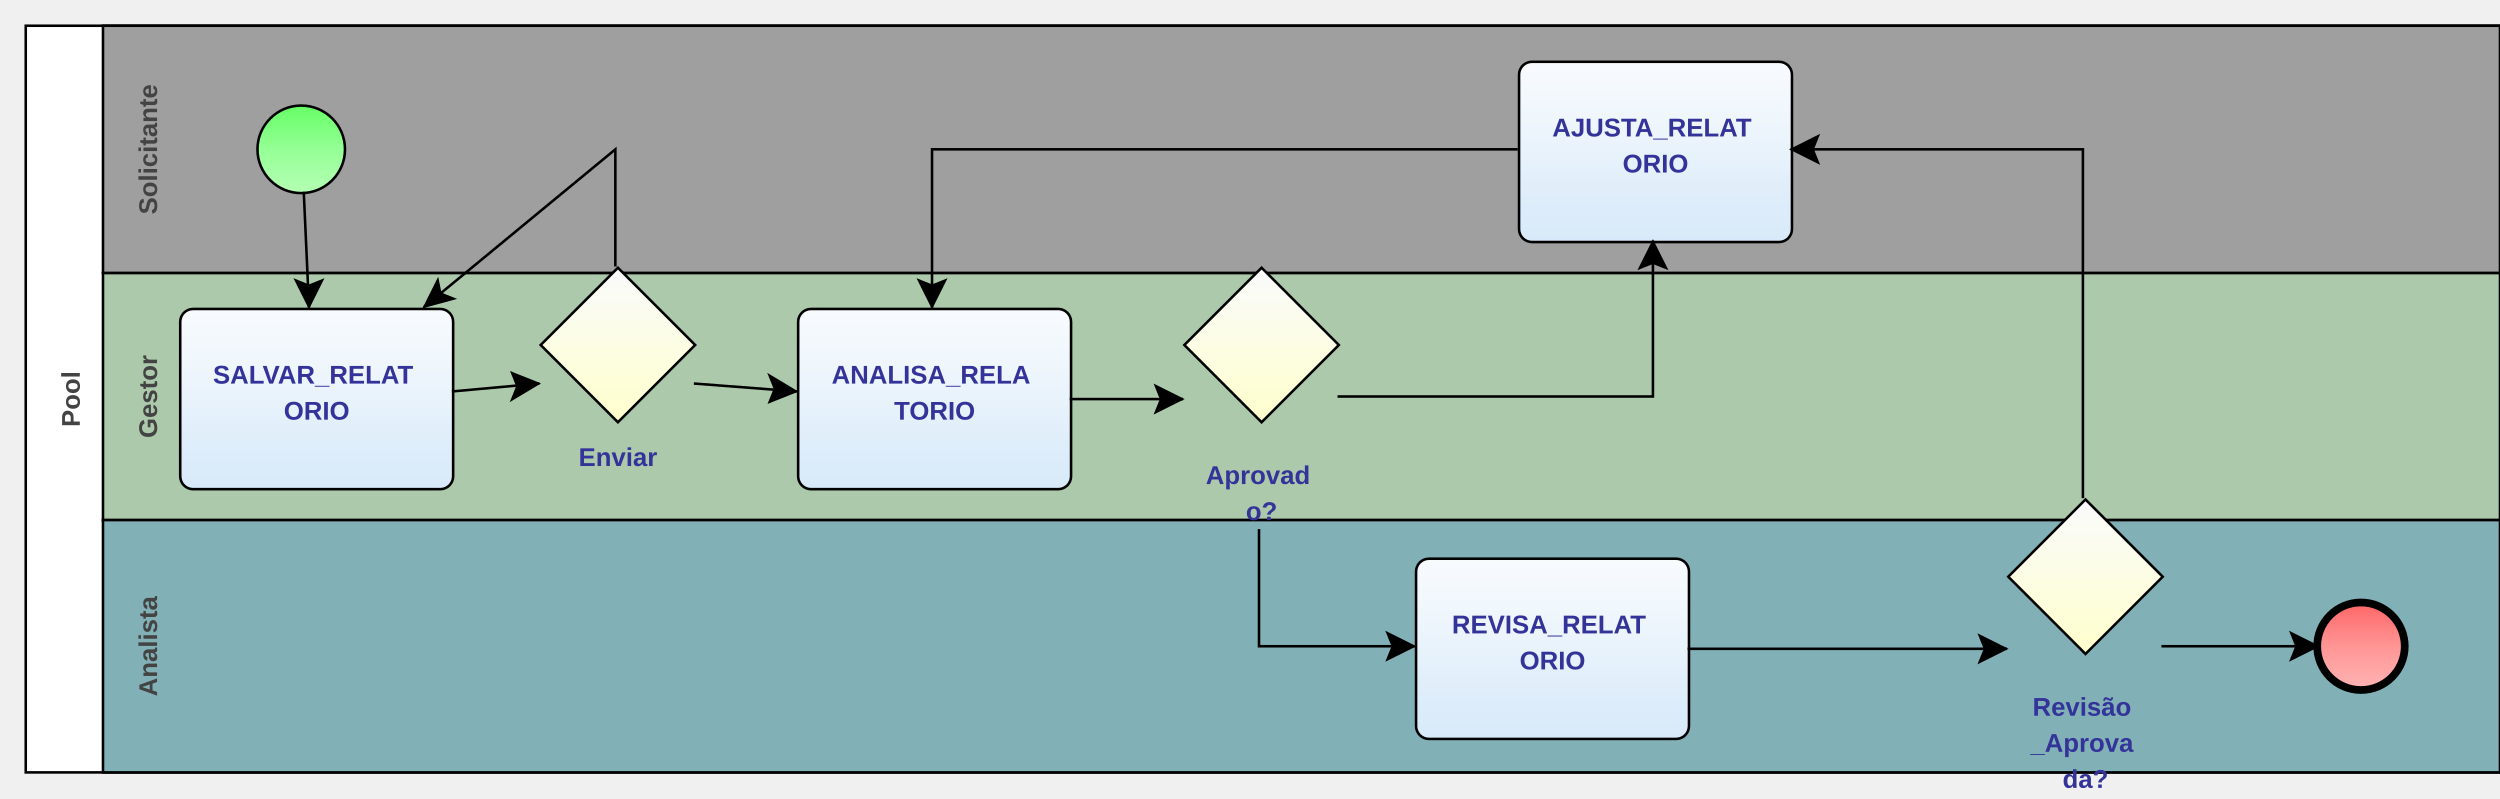
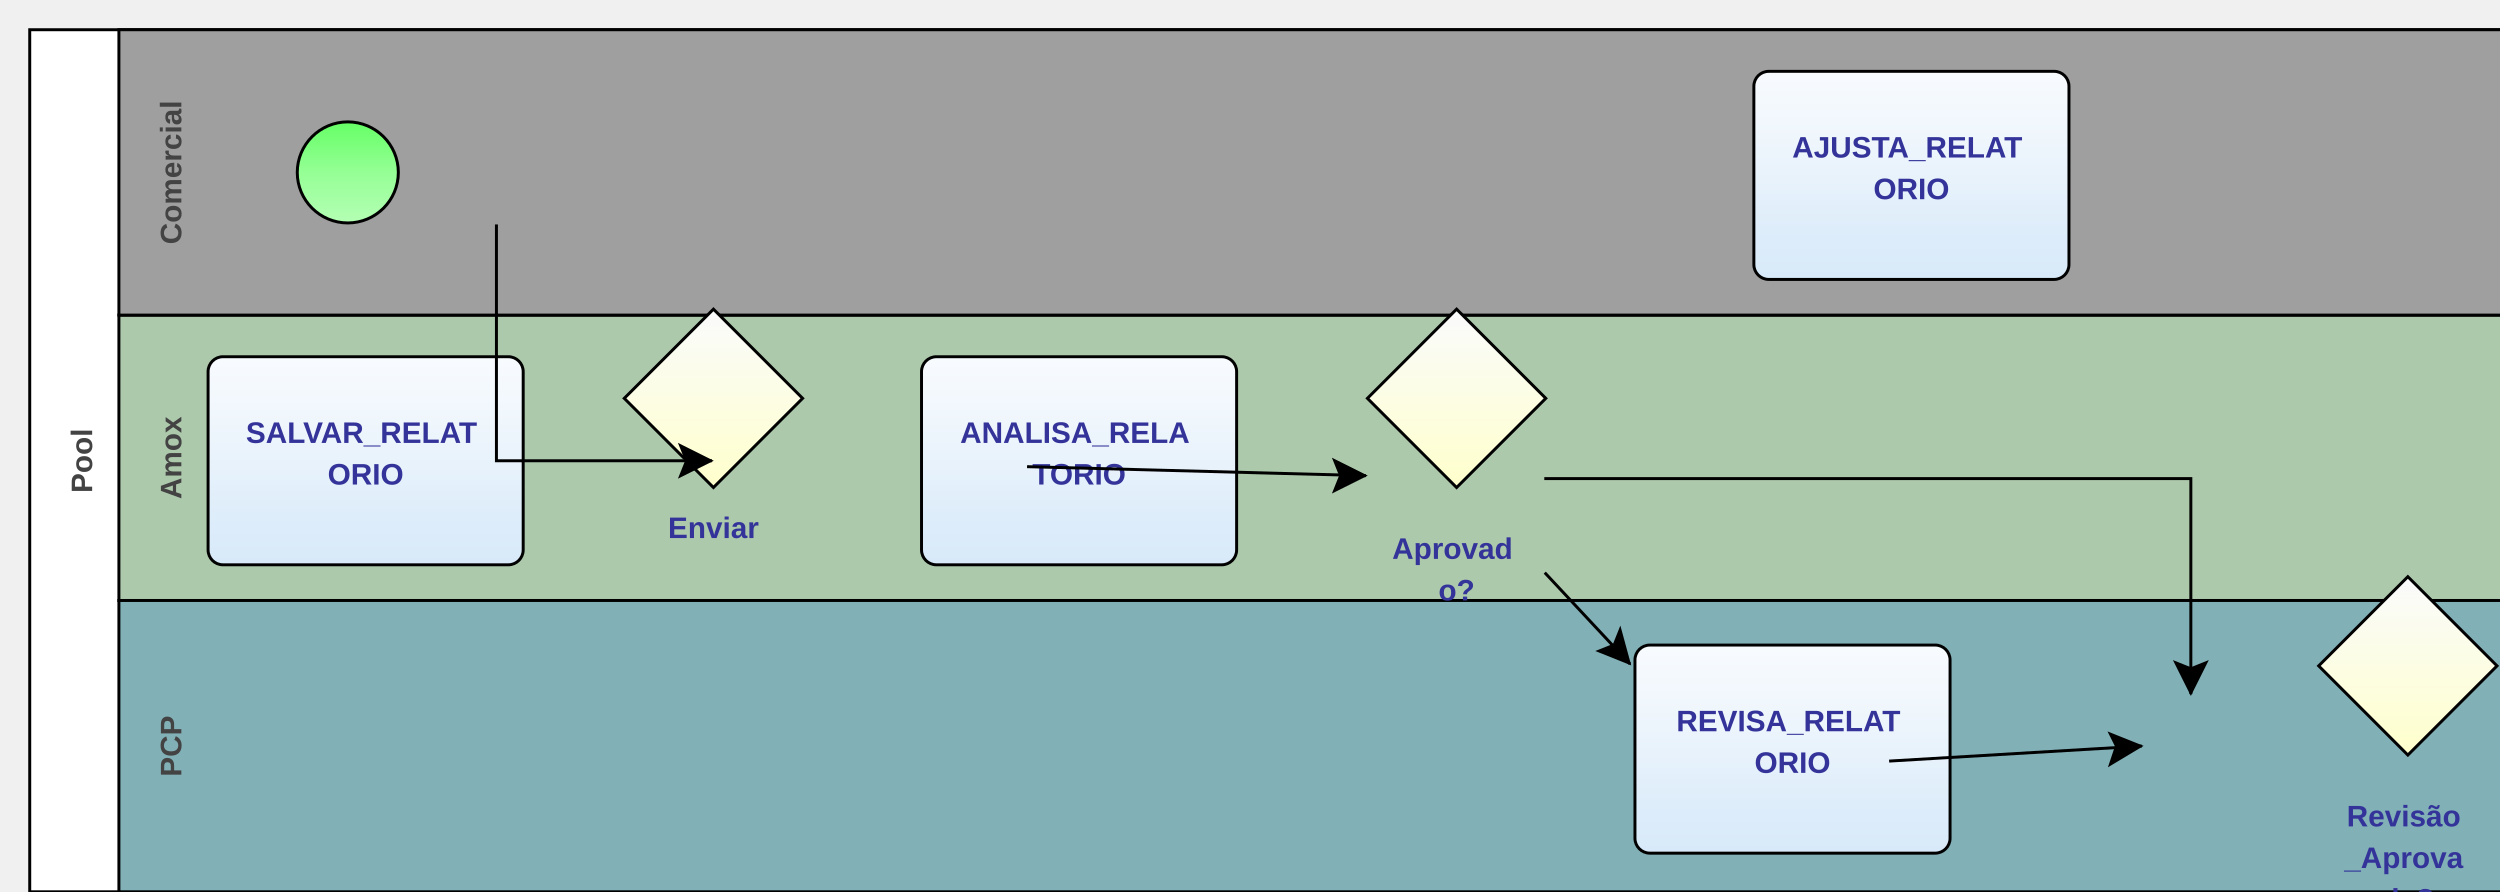
- <svg xmlns="http://www.w3.org/2000/svg" xmlns:xlink="http://www.w3.org/1999/xlink" style="stroke-dasharray:none; shape-rendering:auto; font-family:'Arial'; text-rendering:auto; fill-opacity:1; color-interpolation:auto; color-rendering:auto; font-size:12; fill:black; stroke:black; image-rendering:auto; stroke-miterlimit:10; stroke-linecap:square; stroke-linejoin:miter; font-style:normal; stroke-width:1; stroke-dashoffset:0; font-weight:normal; stroke-opacity:1;" contentScriptType="text/ecmascript" preserveAspectRatio="xMidYMid meet" zoomAndPan="magnify" version="1.0" contentStyleType="text/css" xml:xlink="http://www.w3.org/1999/xlink" width="971" height="310">
+ <svg xmlns="http://www.w3.org/2000/svg" xmlns:xlink="http://www.w3.org/1999/xlink" style="stroke-dasharray:none; shape-rendering:auto; font-family:'Arial'; text-rendering:auto; fill-opacity:1; color-interpolation:auto; color-rendering:auto; font-size:12; fill:black; stroke:black; image-rendering:auto; stroke-miterlimit:10; stroke-linecap:square; stroke-linejoin:miter; font-style:normal; stroke-width:1; stroke-dashoffset:0; font-weight:normal; stroke-opacity:1;" contentScriptType="text/ecmascript" preserveAspectRatio="xMidYMid meet" zoomAndPan="magnify" version="1.0" contentStyleType="text/css" xml:xlink="http://www.w3.org/1999/xlink" width="841" height="300">
  <rect x="10" y="10" width="961" height="290" ry="0" rx="0" style="stroke:#000000; fill:#FFFFFF" />
  <rect x="40" y="106" width="931" height="96" ry="0" rx="0" style="stroke:#000000; fill:#ADC9AC" />
  <g componentSequence="4">
    <text x="-154" y="47" transform="rotate(270)" text-anchor="middle" style="font-weight:bold;font-size:10px;stroke:none; fill:#434343">
-       <tspan dy="14" x="-154">Gestor</tspan>
+       <tspan dy="14" x="-154">Amox</tspan>
    </text>
  </g>
  <rect x="40" y="202" width="931" height="98" ry="0" rx="0" style="stroke:#000000; fill:#82B0B7" />
  <g componentSequence="3">
    <text x="-251" y="47" transform="rotate(270)" text-anchor="middle" style="font-weight:bold;font-size:10px;stroke:none; fill:#434343">
-       <tspan dy="14" x="-251">Analista</tspan>
+       <tspan dy="14" x="-251">PCP</tspan>
    </text>
  </g>
  <rect x="40" y="10" width="931" height="96" ry="0" rx="0" style="stroke:#000000; fill:#9F9F9F" />
  <g componentSequence="2">
    <text x="-58" y="47" transform="rotate(270)" text-anchor="middle" style="font-weight:bold;font-size:10px;stroke:none; fill:#434343">
-       <tspan dy="14" x="-58">Solicitante</tspan>
+       <tspan dy="14" x="-58">Comercial</tspan>
    </text>
  </g>
  <g componentSequence="1">
    <text x="-155" y="17" transform="rotate(270)" text-anchor="middle" style="font-weight:bold;font-size:10px;stroke:none; fill:#434343">
      <tspan dy="14" x="-155">Pool</tspan>
    </text>
  </g>
  <g sequence="4">
-     <ellipse cx="117" cy="58" rx="17" ry="17" stroke-width="1" style="fill:url(#linearGradient66FF6696FF96B6FFB6_1582001013);" stroke="336633" />
+     <ellipse cx="117" cy="58" rx="17" ry="17" stroke-width="1" style="fill:url(#linearGradient66FF6696FF96B6FFB6_1813691559);" stroke="336633" />
  </g>
  <g sequence="5">
-     <rect x="310" y="120" width="106" height="70" ry="5" rx="5" style="fill:url(#linearGradientF8FBFEEDF5FCDEEDFAD4E7F8E2E5E9_1351388876);" stroke="191970" />
+     <rect x="310" y="120" width="106" height="70" ry="5" rx="5" style="fill:url(#linearGradientF8FBFEEDF5FCDEEDFAD4E7F8E2E5E9_1658675028);" stroke="191970" />
  </g>
  <g componentSequence="5">
    <text x="363" y="135" text-anchor="middle" style="font-weight:bold;font-size:10px;stroke:none; fill:#333399">
      <tspan dy="14" x="363">ANALISA_RELA</tspan>
      <tspan dy="14" x="363">TORIO</tspan>
    </text>
  </g>
  <g sequence="15">
-     <ellipse cx="917" cy="251" rx="17" ry="17" stroke-width="3" style="fill:url(#linearGradientFF6666FF9696FFB6B6_1421017093);" stroke="993333" />
+     <ellipse cx="917" cy="251" rx="17" ry="17" stroke-width="3" style="fill:url(#linearGradientFF6666FF9696FFB6B6_1726142423);" stroke="993333" />
  </g>
  <g sequence="16">
-     <polygon points=" 460 134 490 104 520 134 490 164 460 134" style="fill:url(#linearGradientFAFBFCFFFFCC_296846583);" stroke="000000" />
+     <polygon points=" 460 134 490 104 520 134 490 164 460 134" style="fill:url(#linearGradientFAFBFCFFFFCC_601904495);" stroke="000000" />
  </g>
  <g componentSequence="16">
    <text x="490" y="174" text-anchor="middle" style="font-weight:bold;font-size:10px;stroke:none; fill:#333399">
      <tspan dy="14" x="490">Aprovad</tspan>
      <tspan dy="14" x="490">o?</tspan>
    </text>
  </g>
  <g sequence="23">
-     <rect x="550" y="217" width="106" height="70" ry="5" rx="5" style="fill:url(#linearGradientF8FBFEEDF5FCDEEDFAD4E7F8E2E5E9_337925495);" stroke="191970" />
+     <rect x="550" y="217" width="106" height="70" ry="5" rx="5" style="fill:url(#linearGradientF8FBFEEDF5FCDEEDFAD4E7F8E2E5E9_438708784);" stroke="191970" />
  </g>
  <g componentSequence="23">
    <text x="603" y="232" text-anchor="middle" style="font-weight:bold;font-size:10px;stroke:none; fill:#333399">
      <tspan dy="14" x="603">REVISA_RELAT</tspan>
      <tspan dy="14" x="603">ORIO</tspan>
    </text>
  </g>
  <g sequence="26">
-     <polygon points=" 780 224 810 194 840 224 810 254 780 224" style="fill:url(#linearGradientFAFBFCFFFFCC_552227793);" stroke="000000" />
+     <polygon points=" 780 224 810 194 840 224 810 254 780 224" style="fill:url(#linearGradientFAFBFCFFFFCC_311030239);" stroke="000000" />
  </g>
  <g componentSequence="26">
    <text x="810" y="264" text-anchor="middle" style="font-weight:bold;font-size:10px;stroke:none; fill:#333399">
      <tspan dy="14" x="810">Revisão</tspan>
      <tspan dy="14" x="810">_Aprova</tspan>
      <tspan dy="14" x="810">da?</tspan>
    </text>
  </g>
  <g sequence="30">
-     <rect x="590" y="24" width="106" height="70" ry="5" rx="5" style="fill:url(#linearGradientF8FBFEEDF5FCDEEDFAD4E7F8E2E5E9_1821760737);" stroke="191970" />
+     <rect x="590" y="24" width="106" height="70" ry="5" rx="5" style="fill:url(#linearGradientF8FBFEEDF5FCDEEDFAD4E7F8E2E5E9_1655033910);" stroke="191970" />
  </g>
  <g componentSequence="30">
    <text x="643" y="39" text-anchor="middle" style="font-weight:bold;font-size:10px;stroke:none; fill:#333399">
      <tspan dy="14" x="643">AJUSTA_RELAT</tspan>
      <tspan dy="14" x="643">ORIO</tspan>
    </text>
  </g>
  <g sequence="34">
-     <rect x="70" y="120" width="106" height="70" ry="5" rx="5" style="fill:url(#linearGradientF8FBFEEDF5FCDEEDFAD4E7F8E2E5E9_1906211768);" stroke="191970" />
+     <rect x="70" y="120" width="106" height="70" ry="5" rx="5" style="fill:url(#linearGradientF8FBFEEDF5FCDEEDFAD4E7F8E2E5E9_1137682976);" stroke="191970" />
  </g>
  <g componentSequence="34">
    <text x="123" y="135" text-anchor="middle" style="font-weight:bold;font-size:10px;stroke:none; fill:#333399">
      <tspan dy="14" x="123">SALVAR_RELAT</tspan>
      <tspan dy="14" x="123">ORIO</tspan>
    </text>
  </g>
  <g sequence="36">
-     <polygon points=" 210 134 240 104 270 134 240 164 210 134" style="fill:url(#linearGradientFAFBFCFFFFCC_1202128657);" stroke="000000" />
+     <polygon points=" 210 134 240 104 270 134 240 164 210 134" style="fill:url(#linearGradientFAFBFCFFFFCC_1754492867);" stroke="000000" />
  </g>
  <g componentSequence="36">
    <text x="240" y="167" text-anchor="middle" style="font-weight:bold;font-size:10px;stroke:none; fill:#333399">
      <tspan dy="14" x="240">Enviar</tspan>
    </text>
  </g>
-   <g componentSequence="17">
-     <text x="448" y="155" style="font-size:10px;font-weight:none;stroke:none; fill:#333399" text-anchor="left" />
+   <g componentSequence="6">
+     <text x="177" y="152" style="font-size:10px;font-weight:none;stroke:none; fill:#333399" text-anchor="left" />
  </g>
-   <g componentSequence="24">
-     <text x="507" y="251" style="font-size:10px;font-weight:none;stroke:none; fill:#333399" text-anchor="left" />
+   <g componentSequence="9">
+     <text x="413" y="159" style="font-size:10px;font-weight:none;stroke:none; fill:#333399" text-anchor="left" />
  </g>
-   <g componentSequence="27">
-     <text x="880" y="251" style="font-size:10px;font-weight:none;stroke:none; fill:#333399" text-anchor="left" />
+   <g componentSequence="13">
+     <text x="545" y="208" style="font-size:10px;font-weight:none;stroke:none; fill:#333399" text-anchor="left" />
  </g>
-   <g componentSequence="29">
-     <text x="728" y="252" style="font-size:10px;font-weight:none;stroke:none; fill:#333399" text-anchor="left" />
+   <g componentSequence="15">
+     <text x="688" y="254" style="font-size:10px;font-weight:none;stroke:none; fill:#333399" text-anchor="left" />
  </g>
-   <g componentSequence="31">
-     <text x="819" y="69" style="font-size:10px;font-weight:none;stroke:none; fill:#333399" text-anchor="left" />
+   <g componentSequence="16">
+     <text x="675" y="161" style="font-size:10px;font-weight:none;stroke:none; fill:#333399" text-anchor="left" />
  </g>
-   <g componentSequence="32">
-     <text x="621" y="154" style="font-size:10px;font-weight:none;stroke:none; fill:#333399" text-anchor="left" />
-   </g>
-   <g componentSequence="33">
-     <text x="455" y="58" style="font-size:10px;font-weight:none;stroke:none; fill:#333399" text-anchor="left" />
-   </g>
-   <g componentSequence="35">
-     <text x="129" y="98" style="font-size:10px;font-weight:none;stroke:none; fill:#333399" text-anchor="left" />
-   </g>
-   <g componentSequence="37">
-     <text x="203" y="151" style="font-size:10px;font-weight:none;stroke:none; fill:#333399" text-anchor="left" />
-   </g>
-   <g componentSequence="38">
-     <text x="300" y="150" style="font-size:10px;font-weight:none;stroke:none; fill:#333399" text-anchor="left" />
-   </g>
-   <g componentSequence="39">
-     <text x="229" y="74" style="font-size:10px;font-weight:none;stroke:none; fill:#333399" text-anchor="left" />
-   </g>
-   <path style="fill:none; stroke:#000000;stroke-width:1" d="M118.0 75.0 L120.0 119.0" />
-   <polygon style="fill:#000000; stroke:#000000;" points=" 125 109 120 119 115 109 120 111" />
-   <path style="fill:none; stroke:#000000;stroke-width:1" d="M416.0 155.0 L459.0 155.0" />
-   <polygon style="fill:#000000; stroke:#000000;" points=" 449 150 459 155 449 160 451 155" />
-   <path style="fill:none; stroke:#000000;stroke-width:1" d="M589.0 58.0 L362.0 58.0 L362.0 119.0" />
-   <polygon style="fill:#000000; stroke:#000000;" points=" 367 109 362 119 357 109 362 111" />
-   <path style="fill:none; stroke:#000000;stroke-width:1" d="M270.0 149.0 L309.0 152.0" />
-   <polygon style="fill:#000000; stroke:#000000;" points=" 299 146 309 152 299 156 301 151" />
-   <path style="fill:none; stroke:#000000;stroke-width:1" d="M840.0 251.0 L900.0 251.0" />
-   <polygon style="fill:#000000; stroke:#000000;" points=" 890 246 900 251 890 256 892 251" />
-   <path style="fill:none; stroke:#000000;stroke-width:1" d="M489.0 206.0 L489.0 251.0 L549.0 251.0" />
-   <polygon style="fill:#000000; stroke:#000000;" points=" 539 246 549 251 539 256 541 251" />
-   <path style="fill:none; stroke:#000000;stroke-width:1" d="M520.0 154.0 L642.0 154.0 L642.0 94.0" />
-   <polygon style="fill:#000000; stroke:#000000;" points=" 637 104 642 94 647 104 642 102" />
-   <path style="fill:none; stroke:#000000;stroke-width:1" d="M656.0 252.0 L779.0 252.0" />
-   <polygon style="fill:#000000; stroke:#000000;" points=" 769 247 779 252 769 257 771 252" />
-   <path style="fill:none; stroke:#000000;stroke-width:1" d="M809.0 193.0 L809.0 58.0 L710.0 58.0 L696.0 58.0" />
-   <polygon style="fill:#000000; stroke:#000000;" points=" 706 63 696 58 706 53 704 58" />
-   <path style="fill:none; stroke:#000000;stroke-width:1" d="M176.0 152.0 L209.0 149.0" />
-   <polygon style="fill:#000000; stroke:#000000;" points=" 199 145 209 149 199 155 201 150" />
-   <path style="fill:none; stroke:#000000;stroke-width:1" d="M239.0 103.0 L239.0 58.0 L165.0 119.0" />
-   <polygon style="fill:#000000; stroke:#000000;" points=" 176 116 165 119 170 109 171 114" />
+   <path style="fill:none; stroke:#000000;stroke-width:1" d="M167.0 76.0 L167.0 155.0 L239.0 155.0" />
+   <polygon style="fill:#000000; stroke:#000000;" points=" 229 150 239 155 229 160 231 155" />
+   <path style="fill:none; stroke:#000000;stroke-width:1" d="M346.0 157.0 L459.0 160.0" />
+   <polygon style="fill:#000000; stroke:#000000;" points=" 449 155 459 160 449 165 451 160" />
+   <path style="fill:none; stroke:#000000;stroke-width:1" d="M520.0 193.0 L548.0 223.0" />
+   <polygon style="fill:#000000; stroke:#000000;" points=" 545 212 548 223 538 219 543 217" />
+   <path style="fill:none; stroke:#000000;stroke-width:1" d="M520.0 161.0 L737.0 161.0 L737.0 233.0" />
+   <polygon style="fill:#000000; stroke:#000000;" points=" 742 223 737 233 732 223 737 225" />
+   <path style="fill:none; stroke:#000000;stroke-width:1" d="M636.0 256.0 L720.0 251.0" />
+   <polygon style="fill:#000000; stroke:#000000;" points=" 710 247 720 251 710 257 712 251" />
  <defs>
-     <linearGradient xlink:href="#linearGradient66FF6696FF96B6FFB6" id="linearGradient66FF6696FF96B6FFB6_1582001013" x1="0" y1="41.0" x2="0" y2="76.0" gradientUnits="userSpaceOnUse" xlink:type="simple" xlink:actuate="onLoad" xlink:show="other" />
+     <linearGradient xlink:href="#linearGradient66FF6696FF96B6FFB6" id="linearGradient66FF6696FF96B6FFB6_1813691559" x1="0" y1="41.0" x2="0" y2="76.0" gradientUnits="userSpaceOnUse" xlink:type="simple" xlink:actuate="onLoad" xlink:show="other" />
    <linearGradient id="linearGradient66FF6696FF96B6FFB6">
      <stop style="stop-color:#66FF66;stop-opacity:1;" offset="0.0" id="stop66FF66" />
      <stop style="stop-color:#96FF96;stop-opacity:1;" offset="0.5" id="stop96FF96" />
      <stop style="stop-color:#B6FFB6;stop-opacity:1;" offset="1.0" id="stopB6FFB6" />
    </linearGradient>
-     <linearGradient xlink:href="#linearGradientF8FBFEEDF5FCDEEDFAD4E7F8E2E5E9" id="linearGradientF8FBFEEDF5FCDEEDFAD4E7F8E2E5E9_1351388876" x1="0" y1="120.0" x2="0" y2="226.0" gradientUnits="userSpaceOnUse" xlink:type="simple" xlink:actuate="onLoad" xlink:show="other" />
+     <linearGradient xlink:href="#linearGradientF8FBFEEDF5FCDEEDFAD4E7F8E2E5E9" id="linearGradientF8FBFEEDF5FCDEEDFAD4E7F8E2E5E9_1658675028" x1="0" y1="120.0" x2="0" y2="226.0" gradientUnits="userSpaceOnUse" xlink:type="simple" xlink:actuate="onLoad" xlink:show="other" />
    <linearGradient id="linearGradientF8FBFEEDF5FCDEEDFAD4E7F8E2E5E9">
      <stop style="stop-color:#F8FBFE;stop-opacity:1;" offset="0.0" id="stopF8FBFE" />
      <stop style="stop-color:#EDF5FC;stop-opacity:1;" offset="0.25" id="stopEDF5FC" />
      <stop style="stop-color:#DEEDFA;stop-opacity:1;" offset="0.5" id="stopDEEDFA" />
      <stop style="stop-color:#D4E7F8;stop-opacity:1;" offset="0.75" id="stopD4E7F8" />
      <stop style="stop-color:#E2E5E9;stop-opacity:1;" offset="1.0" id="stopE2E5E9" />
    </linearGradient>
-     <linearGradient xlink:href="#linearGradientFF6666FF9696FFB6B6" id="linearGradientFF6666FF9696FFB6B6_1421017093" x1="0" y1="234.0" x2="0" y2="269.0" gradientUnits="userSpaceOnUse" xlink:type="simple" xlink:actuate="onLoad" xlink:show="other" />
+     <linearGradient xlink:href="#linearGradientFF6666FF9696FFB6B6" id="linearGradientFF6666FF9696FFB6B6_1726142423" x1="0" y1="234.0" x2="0" y2="269.0" gradientUnits="userSpaceOnUse" xlink:type="simple" xlink:actuate="onLoad" xlink:show="other" />
    <linearGradient id="linearGradientFF6666FF9696FFB6B6">
      <stop style="stop-color:#FF6666;stop-opacity:1;" offset="0.0" id="stopFF6666" />
      <stop style="stop-color:#FF9696;stop-opacity:1;" offset="0.5" id="stopFF9696" />
      <stop style="stop-color:#FFB6B6;stop-opacity:1;" offset="1.0" id="stopFFB6B6" />
    </linearGradient>
-     <linearGradient xlink:href="#linearGradientFAFBFCFFFFCC" id="linearGradientFAFBFCFFFFCC_296846583" x1="0" y1="104.0" x2="0" y2="164.0" gradientUnits="userSpaceOnUse" xlink:type="simple" xlink:actuate="onLoad" xlink:show="other" />
+     <linearGradient xlink:href="#linearGradientFAFBFCFFFFCC" id="linearGradientFAFBFCFFFFCC_601904495" x1="0" y1="104.0" x2="0" y2="164.0" gradientUnits="userSpaceOnUse" xlink:type="simple" xlink:actuate="onLoad" xlink:show="other" />
    <linearGradient id="linearGradientFAFBFCFFFFCC">
      <stop style="stop-color:#FAFBFC;stop-opacity:1;" offset="0.0" id="stopFAFBFC" />
      <stop style="stop-color:#FFFFCC;stop-opacity:1;" offset="1.0" id="stopFFFFCC" />
    </linearGradient>
-     <linearGradient xlink:href="#linearGradientF8FBFEEDF5FCDEEDFAD4E7F8E2E5E9" id="linearGradientF8FBFEEDF5FCDEEDFAD4E7F8E2E5E9_337925495" x1="0" y1="217.0" x2="0" y2="323.0" gradientUnits="userSpaceOnUse" xlink:type="simple" xlink:actuate="onLoad" xlink:show="other" />
-     <linearGradient xlink:href="#linearGradientFAFBFCFFFFCC" id="linearGradientFAFBFCFFFFCC_552227793" x1="0" y1="194.0" x2="0" y2="254.0" gradientUnits="userSpaceOnUse" xlink:type="simple" xlink:actuate="onLoad" xlink:show="other" />
-     <linearGradient xlink:href="#linearGradientF8FBFEEDF5FCDEEDFAD4E7F8E2E5E9" id="linearGradientF8FBFEEDF5FCDEEDFAD4E7F8E2E5E9_1821760737" x1="0" y1="24.0" x2="0" y2="130.0" gradientUnits="userSpaceOnUse" xlink:type="simple" xlink:actuate="onLoad" xlink:show="other" />
-     <linearGradient xlink:href="#linearGradientF8FBFEEDF5FCDEEDFAD4E7F8E2E5E9" id="linearGradientF8FBFEEDF5FCDEEDFAD4E7F8E2E5E9_1906211768" x1="0" y1="120.0" x2="0" y2="226.0" gradientUnits="userSpaceOnUse" xlink:type="simple" xlink:actuate="onLoad" xlink:show="other" />
-     <linearGradient xlink:href="#linearGradientFAFBFCFFFFCC" id="linearGradientFAFBFCFFFFCC_1202128657" x1="0" y1="104.0" x2="0" y2="164.0" gradientUnits="userSpaceOnUse" xlink:type="simple" xlink:actuate="onLoad" xlink:show="other" />
+     <linearGradient xlink:href="#linearGradientF8FBFEEDF5FCDEEDFAD4E7F8E2E5E9" id="linearGradientF8FBFEEDF5FCDEEDFAD4E7F8E2E5E9_438708784" x1="0" y1="217.0" x2="0" y2="323.0" gradientUnits="userSpaceOnUse" xlink:type="simple" xlink:actuate="onLoad" xlink:show="other" />
+     <linearGradient xlink:href="#linearGradientFAFBFCFFFFCC" id="linearGradientFAFBFCFFFFCC_311030239" x1="0" y1="194.0" x2="0" y2="254.0" gradientUnits="userSpaceOnUse" xlink:type="simple" xlink:actuate="onLoad" xlink:show="other" />
+     <linearGradient xlink:href="#linearGradientF8FBFEEDF5FCDEEDFAD4E7F8E2E5E9" id="linearGradientF8FBFEEDF5FCDEEDFAD4E7F8E2E5E9_1655033910" x1="0" y1="24.0" x2="0" y2="130.0" gradientUnits="userSpaceOnUse" xlink:type="simple" xlink:actuate="onLoad" xlink:show="other" />
+     <linearGradient xlink:href="#linearGradientF8FBFEEDF5FCDEEDFAD4E7F8E2E5E9" id="linearGradientF8FBFEEDF5FCDEEDFAD4E7F8E2E5E9_1137682976" x1="0" y1="120.0" x2="0" y2="226.0" gradientUnits="userSpaceOnUse" xlink:type="simple" xlink:actuate="onLoad" xlink:show="other" />
+     <linearGradient xlink:href="#linearGradientFAFBFCFFFFCC" id="linearGradientFAFBFCFFFFCC_1754492867" x1="0" y1="104.0" x2="0" y2="164.0" gradientUnits="userSpaceOnUse" xlink:type="simple" xlink:actuate="onLoad" xlink:show="other" />
  </defs>
</svg>
